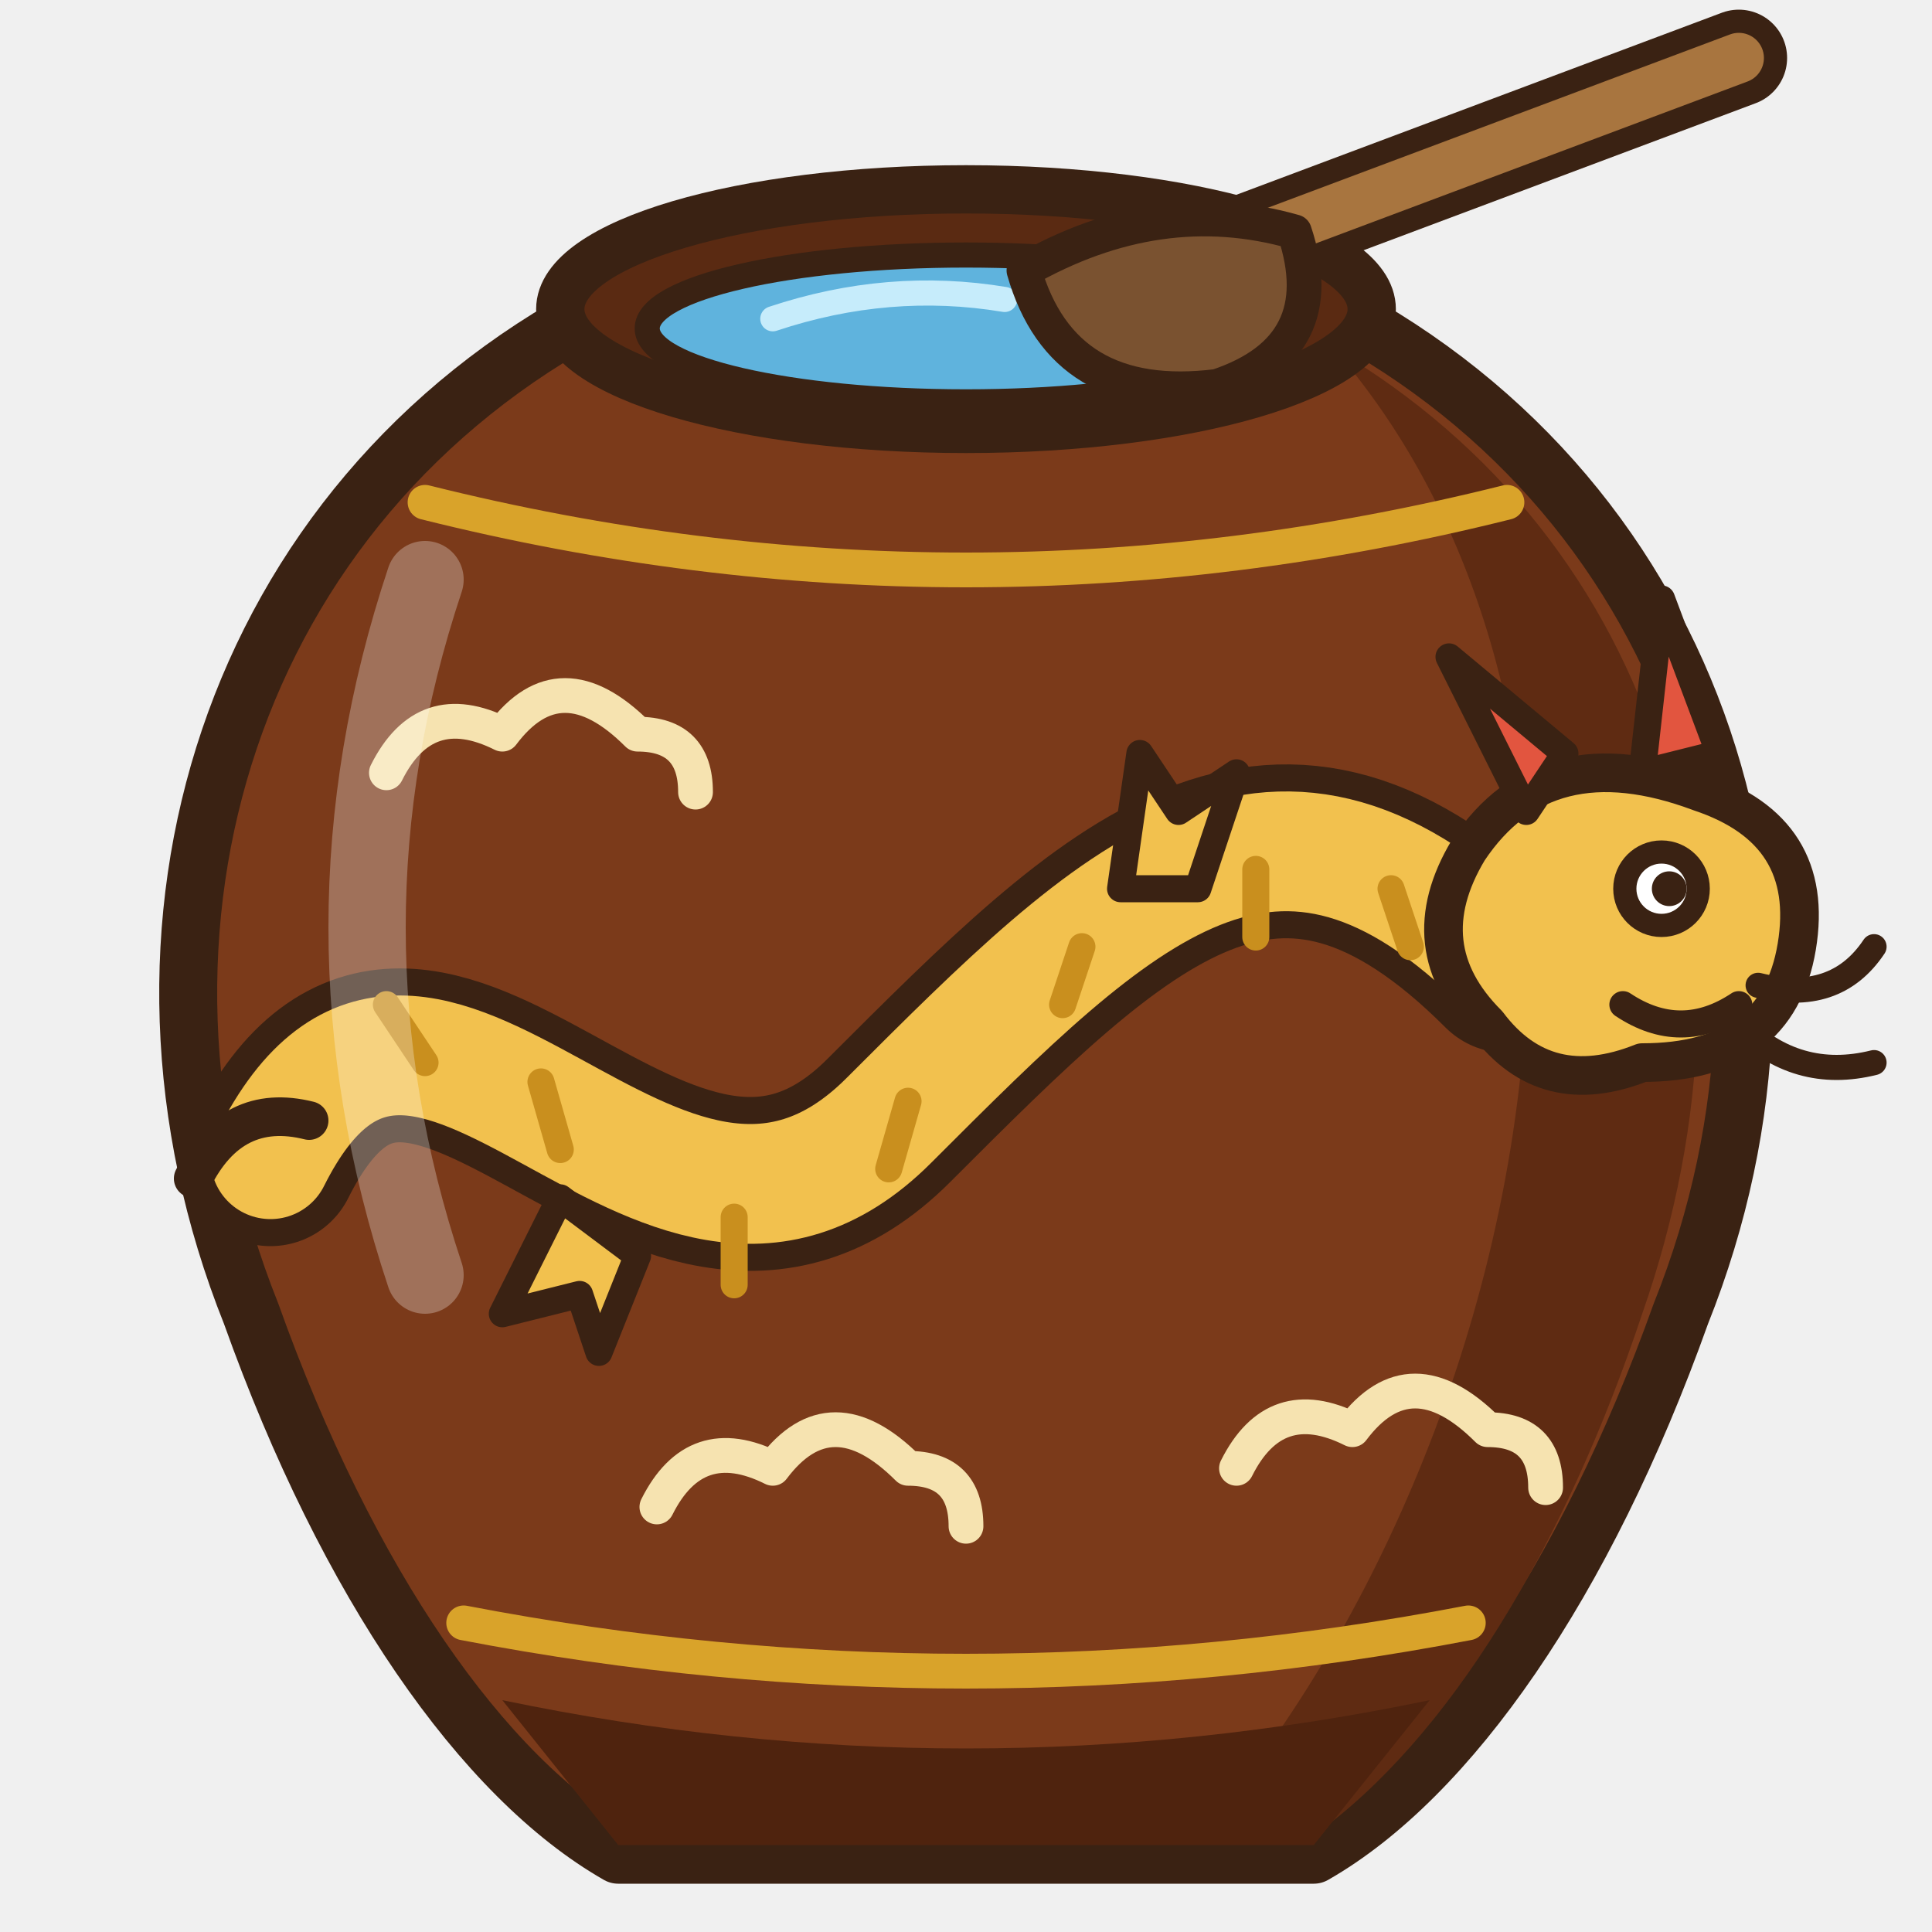
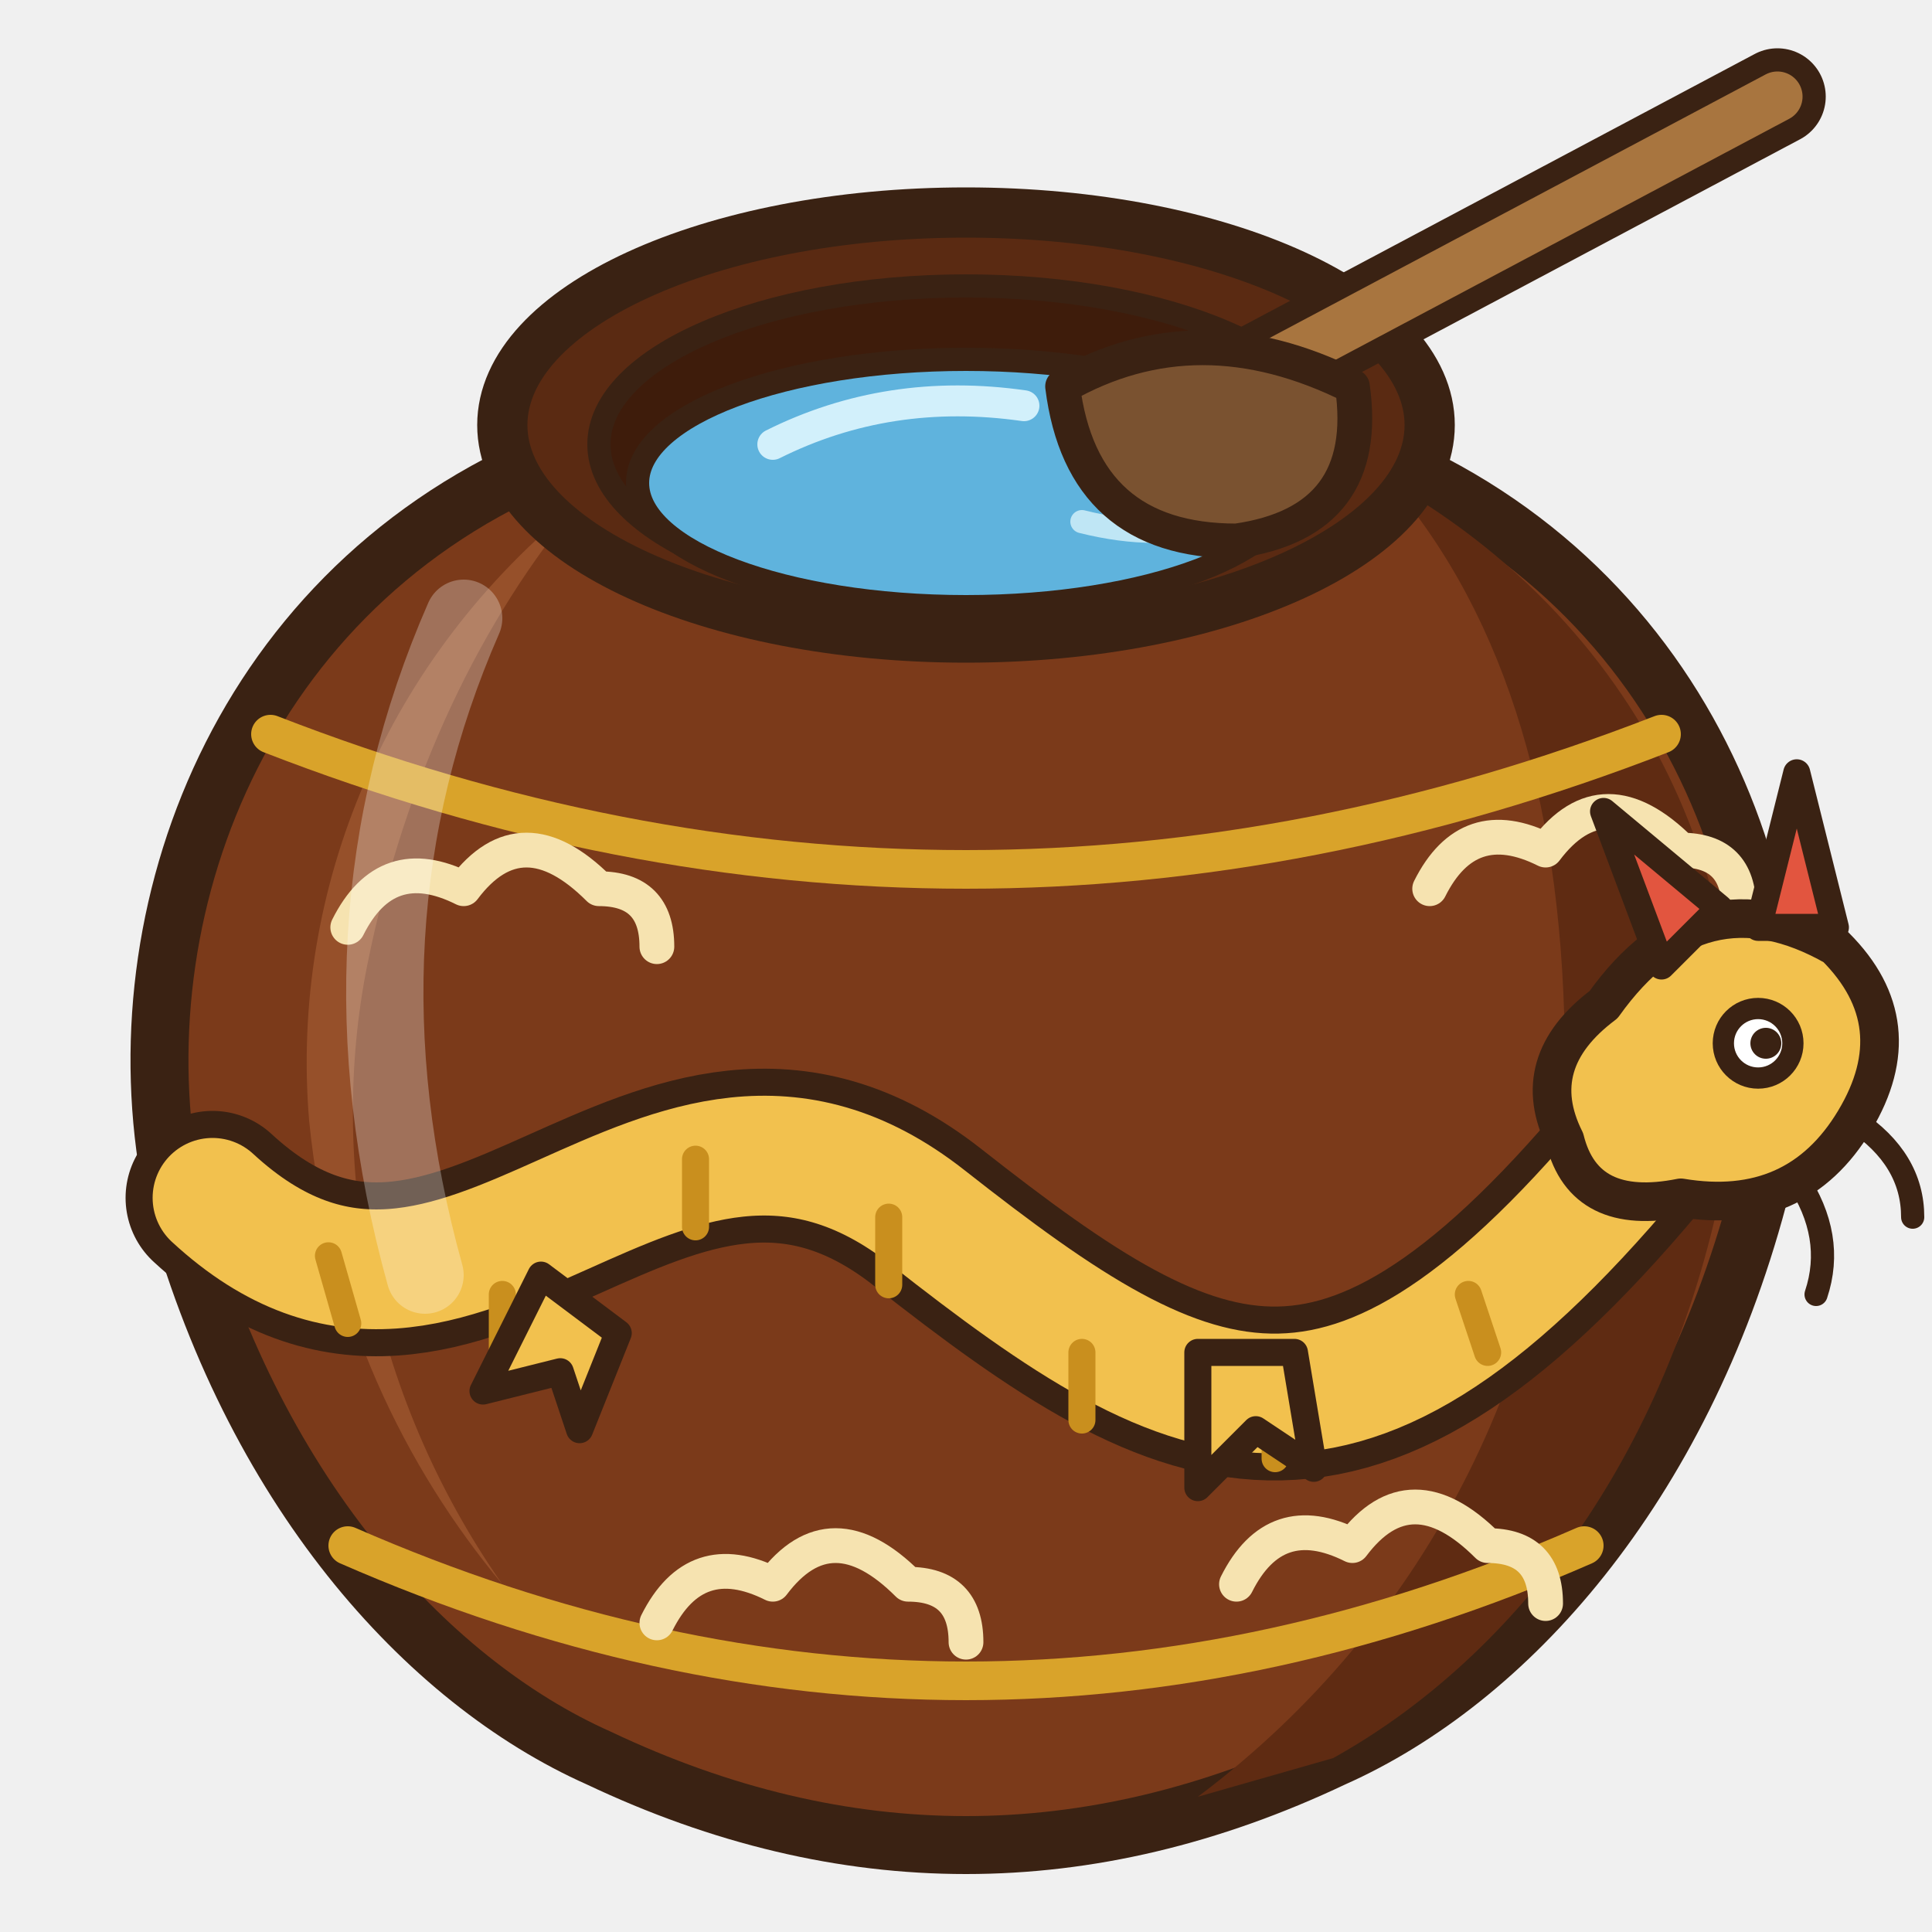
<svg xmlns="http://www.w3.org/2000/svg" viewBox="0 0 100 100" width="100" height="100">
  <g stroke-linejoin="round" stroke-linecap="round">
-     <path d="M31 16C12 26 5 48 13 68C18 82 25 92 32 96L68 96C75 92 82 82 87 68C95 48 88 26 69 16Z" fill="#7b3a1a" stroke="#3a2213" stroke-width="3" />
-     <path d="M69 18C86 28 92 48 85 68C81 80 75 90 68 95L62 95C70 86 78 70 79 52C80 38 76 26 69 18Z" fill="#5f2b12" stroke="none" />
-     <path d="M26 88Q50 93 74 88L68 95.5L32 95.5Z" fill="#4f230e" stroke="none" />
-     <path d="M22 26Q50 33 78 26" fill="none" stroke="#d9a32a" stroke-width="1.8" />
-     <path d="M24 84Q50 89 76 84" fill="none" stroke="#d9a32a" stroke-width="1.8" />
-     <path d="M20 40q2 -4 6 -2q3 -4 7 0q3 0 3 3" fill="none" stroke="#f6e3b0" stroke-width="1.8" />
-     <path d="M64 76q2 -4 6 -2q3 -4 7 0q3 0 3 3" fill="none" stroke="#f6e3b0" stroke-width="1.8" />
-     <path d="M34 78q2 -4 6 -2q3 -4 7 0q3 0 3 3" fill="none" stroke="#f6e3b0" stroke-width="1.8" />
-     <path d="M14 60C22 44 34 70 46 58S66 38 78 50" fill="none" stroke="#3a2213" stroke-width="9" />
-     <path d="M14 60C22 44 34 70 46 58S66 38 78 50" fill="none" stroke="#f2c14e" stroke-width="6.2" />
-     <path d="M20 52l2 3M28 56l1 3.5M38 63l0 3.5M47 57l-1 3.5M56 49l-1 3M65 45l0 3.5M72 46l1 3" fill="none" stroke="#c98f1e" stroke-width="1.4" />
-     <path d="M16 58q-4 -1 -6 3" fill="none" stroke="#3a2213" stroke-width="2" />
-     <path d="M29 62l-3 6l4 -1l1 3l2 -5Z" fill="#f2c14e" stroke="#3a2213" stroke-width="1.4" />
-     <path d="M58 46l1 -7l2 3l3 -2l-2 6Z" fill="#f2c14e" stroke="#3a2213" stroke-width="1.4" />
-     <path d="M76 44Q80 38 88 41Q94 43 93 49Q92 55 85 55Q80 57 77 53Q73 49 76 44Z" fill="#f2c14e" stroke="#3a2213" stroke-width="2" />
-     <path d="M79 42l-4 -8l6 5ZM85 40l1 -9l3 8Z" fill="#e2553f" stroke="#3a2213" stroke-width="1.4" />
-     <circle cx="86" cy="46" r="1.9" fill="#fff" stroke="#3a2213" stroke-width="1.2" />
-     <circle cx="86.4" cy="46" r="0.9" fill="#3a2213" stroke="none" />
-     <path d="M91 51q4 1 6 -2M90 53q3 3 7 2" fill="none" stroke="#3a2213" stroke-width="1.3" />
-     <path d="M84 52q3 2 6 0" fill="none" stroke="#3a2213" stroke-width="1.4" />
-     <ellipse cx="50" cy="16" rx="21" ry="6.2" fill="#5a2a12" stroke="#3a2213" stroke-width="2.5" />
-     <ellipse cx="50" cy="17" rx="16.5" ry="3.8" fill="#5fb3dd" stroke="#3a2213" stroke-width="1.3" />
-     <path d="M40 16.5q6 -2 12 -1" fill="none" stroke="#c6ecfb" stroke-width="1.3" />
-     <path d="M58 15L90 3" fill="none" stroke="#3a2213" stroke-width="5" />
-     <path d="M58 15L90 3" fill="none" stroke="#a8753f" stroke-width="2.6" />
-     <path d="M53 14Q55 21 63 20Q69 18 67 12Q60 10 53 14Z" fill="#7a5230" stroke="#3a2213" stroke-width="1.8" />
-     <path d="M22 30Q16 48 22 66" fill="none" stroke="rgba(255,255,255,.28)" stroke-width="4" />
+     <path d="M28 24C12 31 6 48 9 62C13 77 22 87 31 91Q50 100 69 91C78 87 87 77 91 62C94 48 88 31 72 24Z" fill="#7b3a1a" stroke="#3a2213" stroke-width="3" />
+     <path d="M72 25C86 33 92 48 89 62C86 76 78 86 69 91L62 93C74 84 81 70 81 55C81 42 78 32 72 25Z" fill="#5f2b12" stroke="none" />
+     <path d="M30 26C20 34 15 46 16 58C17 68 21 76 26 82C19 72 17 60 19 50C21 40 25 32 30 26Z" fill="#96502a" stroke="none" />
+     <path d="M14 38Q50 52 86 38" fill="none" stroke="#d9a32a" stroke-width="2" />
+     <path d="M18 80Q50 94 82 80" fill="none" stroke="#d9a32a" stroke-width="2" />
+     <path d="M18 48q2 -4 6 -2q3 -4 7 0q3 0 3 3" fill="none" stroke="#f6e3b0" stroke-width="1.8" />
+     <path d="M64 82q2 -4 6 -2q3 -4 7 0q3 0 3 3" fill="none" stroke="#f6e3b0" stroke-width="1.8" />
+     <path d="M34 84q2 -4 6 -2q3 -4 7 0q3 0 3 3" fill="none" stroke="#f6e3b0" stroke-width="1.8" />
+     <path d="M74 46q2 -4 6 -2q3 -4 7 0q3 0 3 3" fill="none" stroke="#f6e3b0" stroke-width="1.8" />
+     <path d="M11 62C24 74 34 52 48 63S70 78 86 58" fill="none" stroke="#3a2213" stroke-width="9" />
+     <path d="M11 62C24 74 34 52 48 63S70 78 86 58" fill="none" stroke="#f2c14e" stroke-width="6.2" />
+     <path d="M17 65l1 3.5M26 67l0 3.5M36 60l0 3.5M46 63l0 3.5M56 70l0 3.5M66 72l0 3.5M76 67l1 3" fill="none" stroke="#c98f1e" stroke-width="1.4" />
+     <path d="M28 66l-3 6l4 -1l1 3l2 -5Z" fill="#f2c14e" stroke="#3a2213" stroke-width="1.4" />
+     <path d="M62 70l0 7l3 -3l3 2l-1 -6Z" fill="#f2c14e" stroke="#3a2213" stroke-width="1.4" />
+     <path d="M83 52Q88 45 95 49Q99 53 96 58Q93 63 87 62Q82 63 81 59Q79 55 83 52Z" fill="#f2c14e" stroke="#3a2213" stroke-width="2" />
+     <path d="M86 50l-3 -8l6 5ZM91 48l2 -8l2 8Z" fill="#e2553f" stroke="#3a2213" stroke-width="1.4" />
+     <circle cx="91" cy="54" r="1.8" fill="#fff" stroke="#3a2213" stroke-width="1.1" />
+     <circle cx="91.4" cy="54" r="0.8" fill="#3a2213" stroke="none" />
+     <path d="M96 58q3 2 3 5M93 61q2 3 1 6" fill="none" stroke="#3a2213" stroke-width="1.2" />
+     <ellipse cx="50" cy="22" rx="24" ry="11" fill="#5a2a12" stroke="#3a2213" stroke-width="2.6" />
+     <ellipse cx="50" cy="23" rx="19" ry="8.2" fill="#3e1c0b" stroke="#3a2213" stroke-width="1.2" />
+     <ellipse cx="50" cy="25" rx="17" ry="6.4" fill="#5fb3dd" stroke="#3a2213" stroke-width="1.2" />
+     <path d="M40 23q6 -3 13 -2" fill="none" stroke="#d2f0fb" stroke-width="1.6" />
+     <path d="M56 27q4 1 7 0" fill="none" stroke="#bfe6f5" stroke-width="1.2" />
+     <path d="M60 22L92 5" fill="none" stroke="#3a2213" stroke-width="5" />
+     <path d="M60 22L92 5" fill="none" stroke="#a8753f" stroke-width="2.6" />
+     <path d="M55 20Q56 28 64 28Q71 27 70 20Q62 16 55 20Z" fill="#7a5230" stroke="#3a2213" stroke-width="1.8" />
+     <path d="M24 32Q17 48 22 66" fill="none" stroke="rgba(255,255,255,.28)" stroke-width="4" />
  </g>
</svg>
